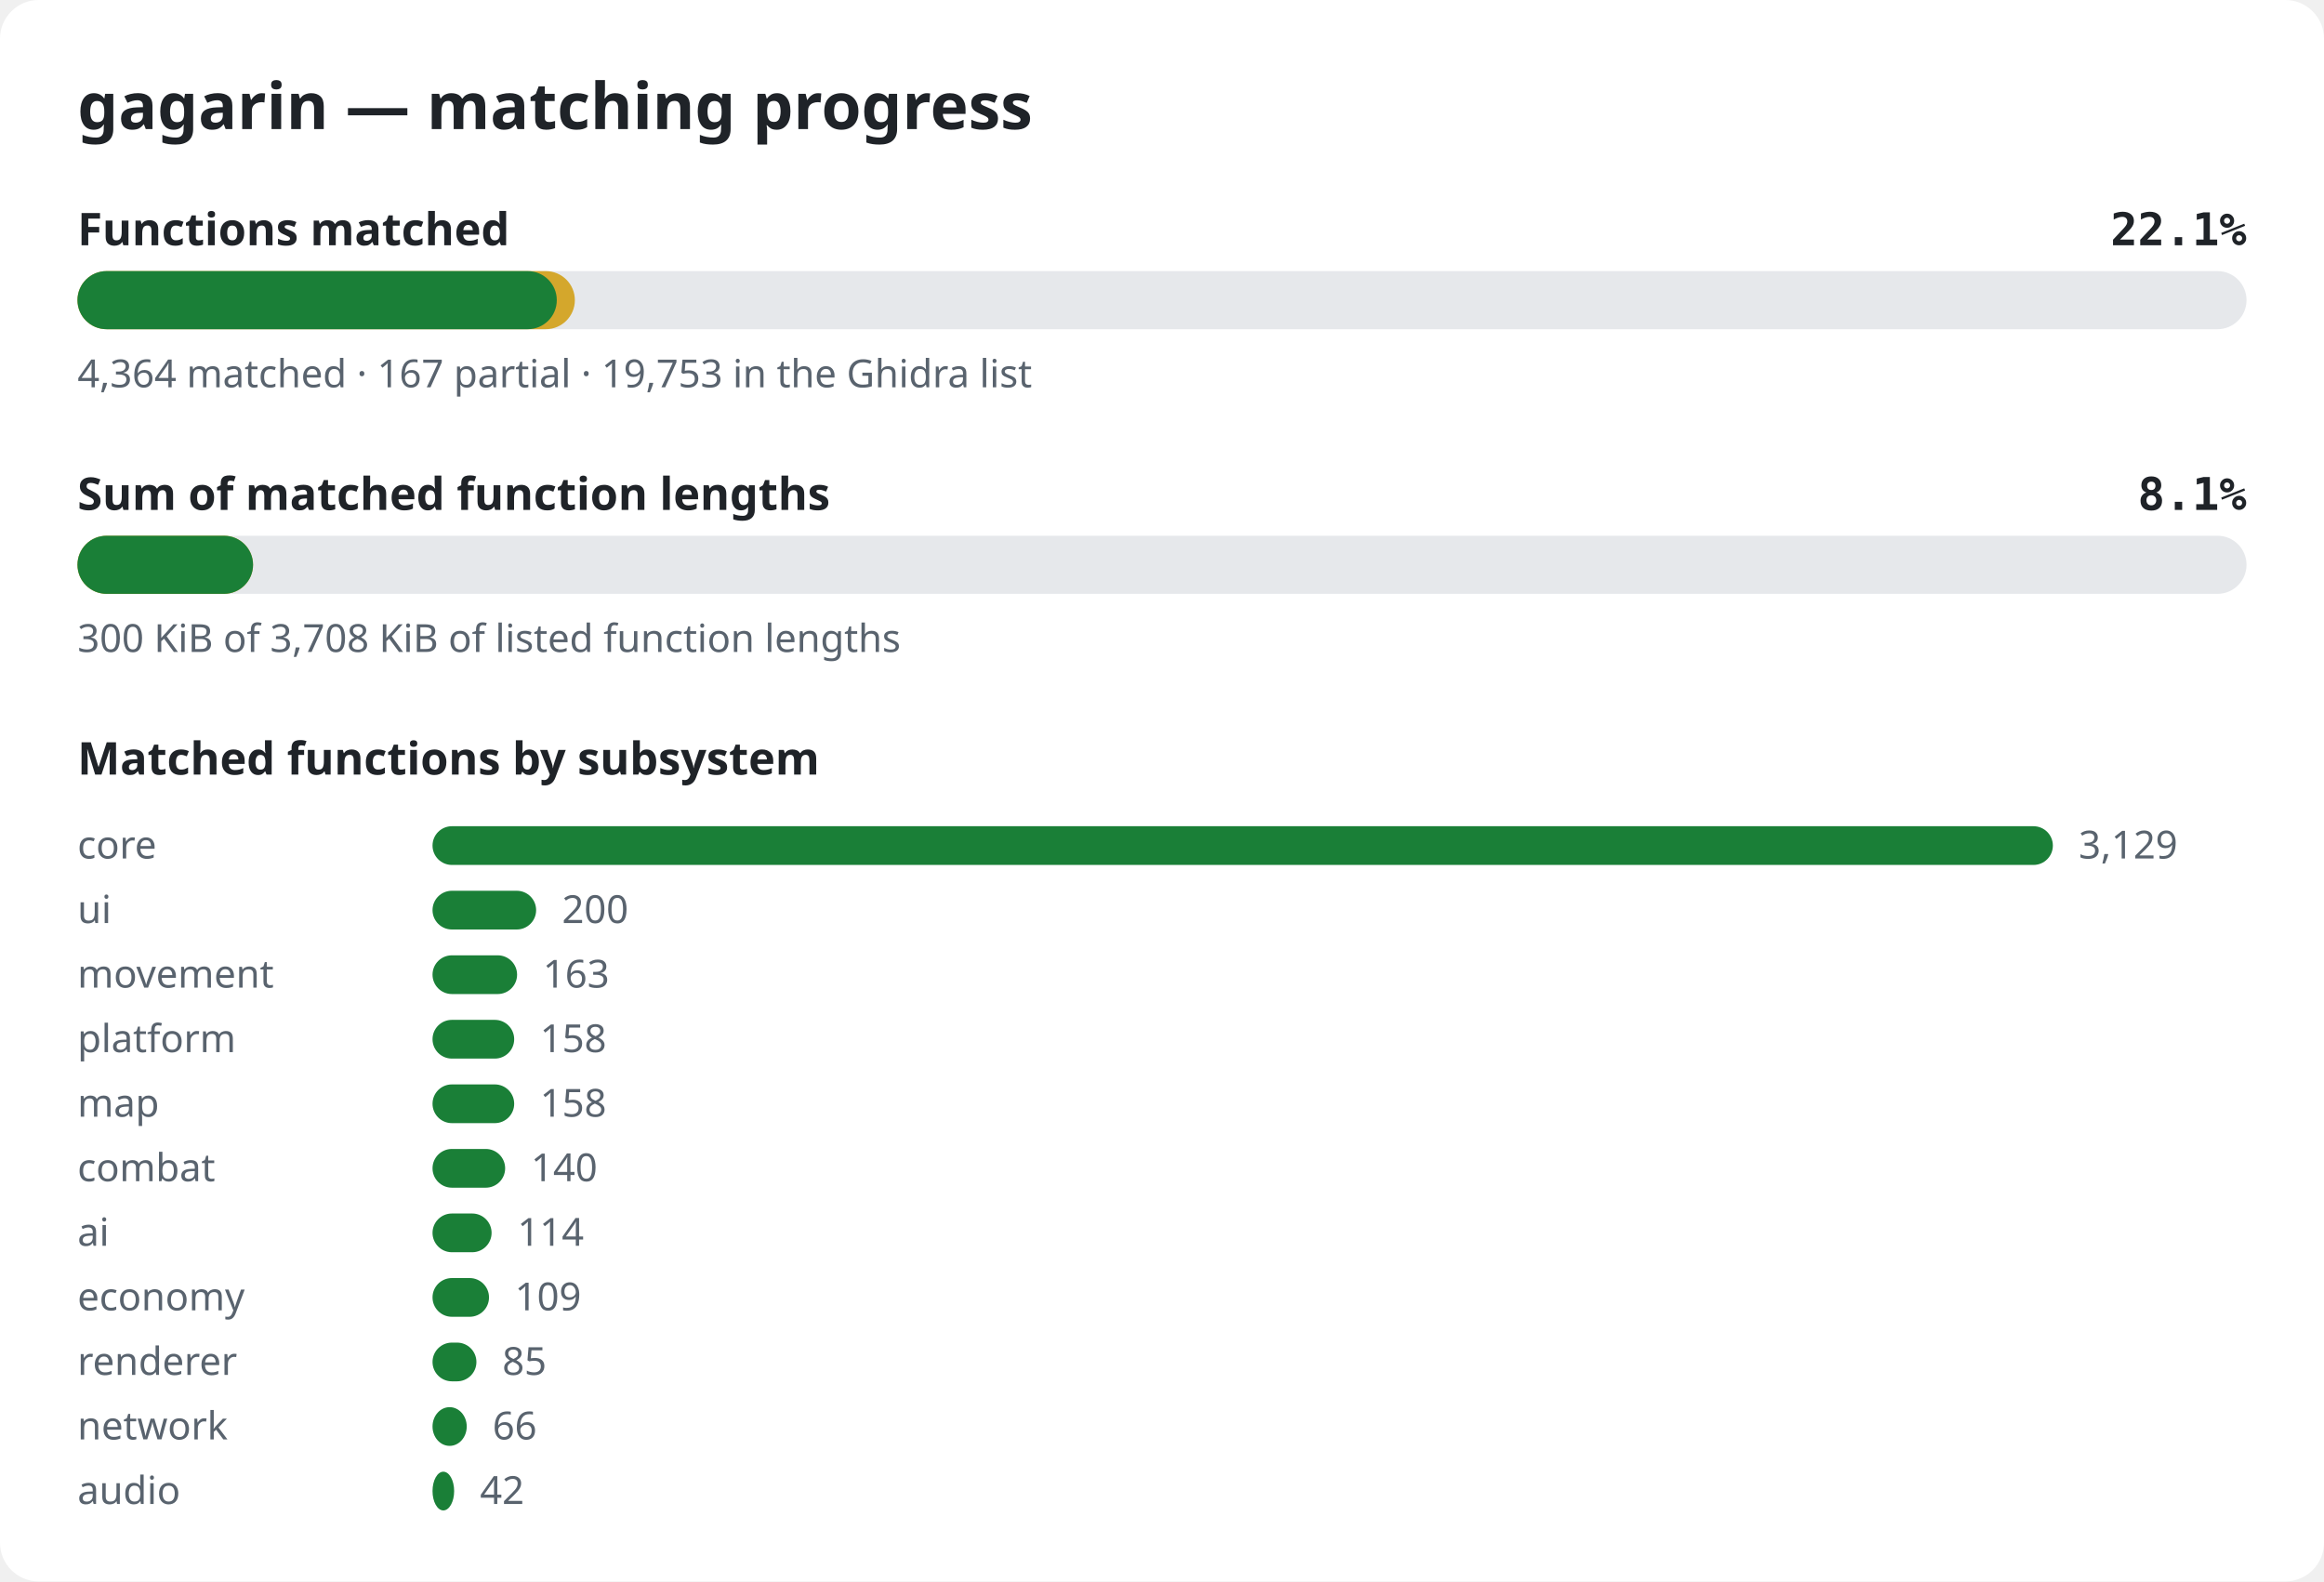
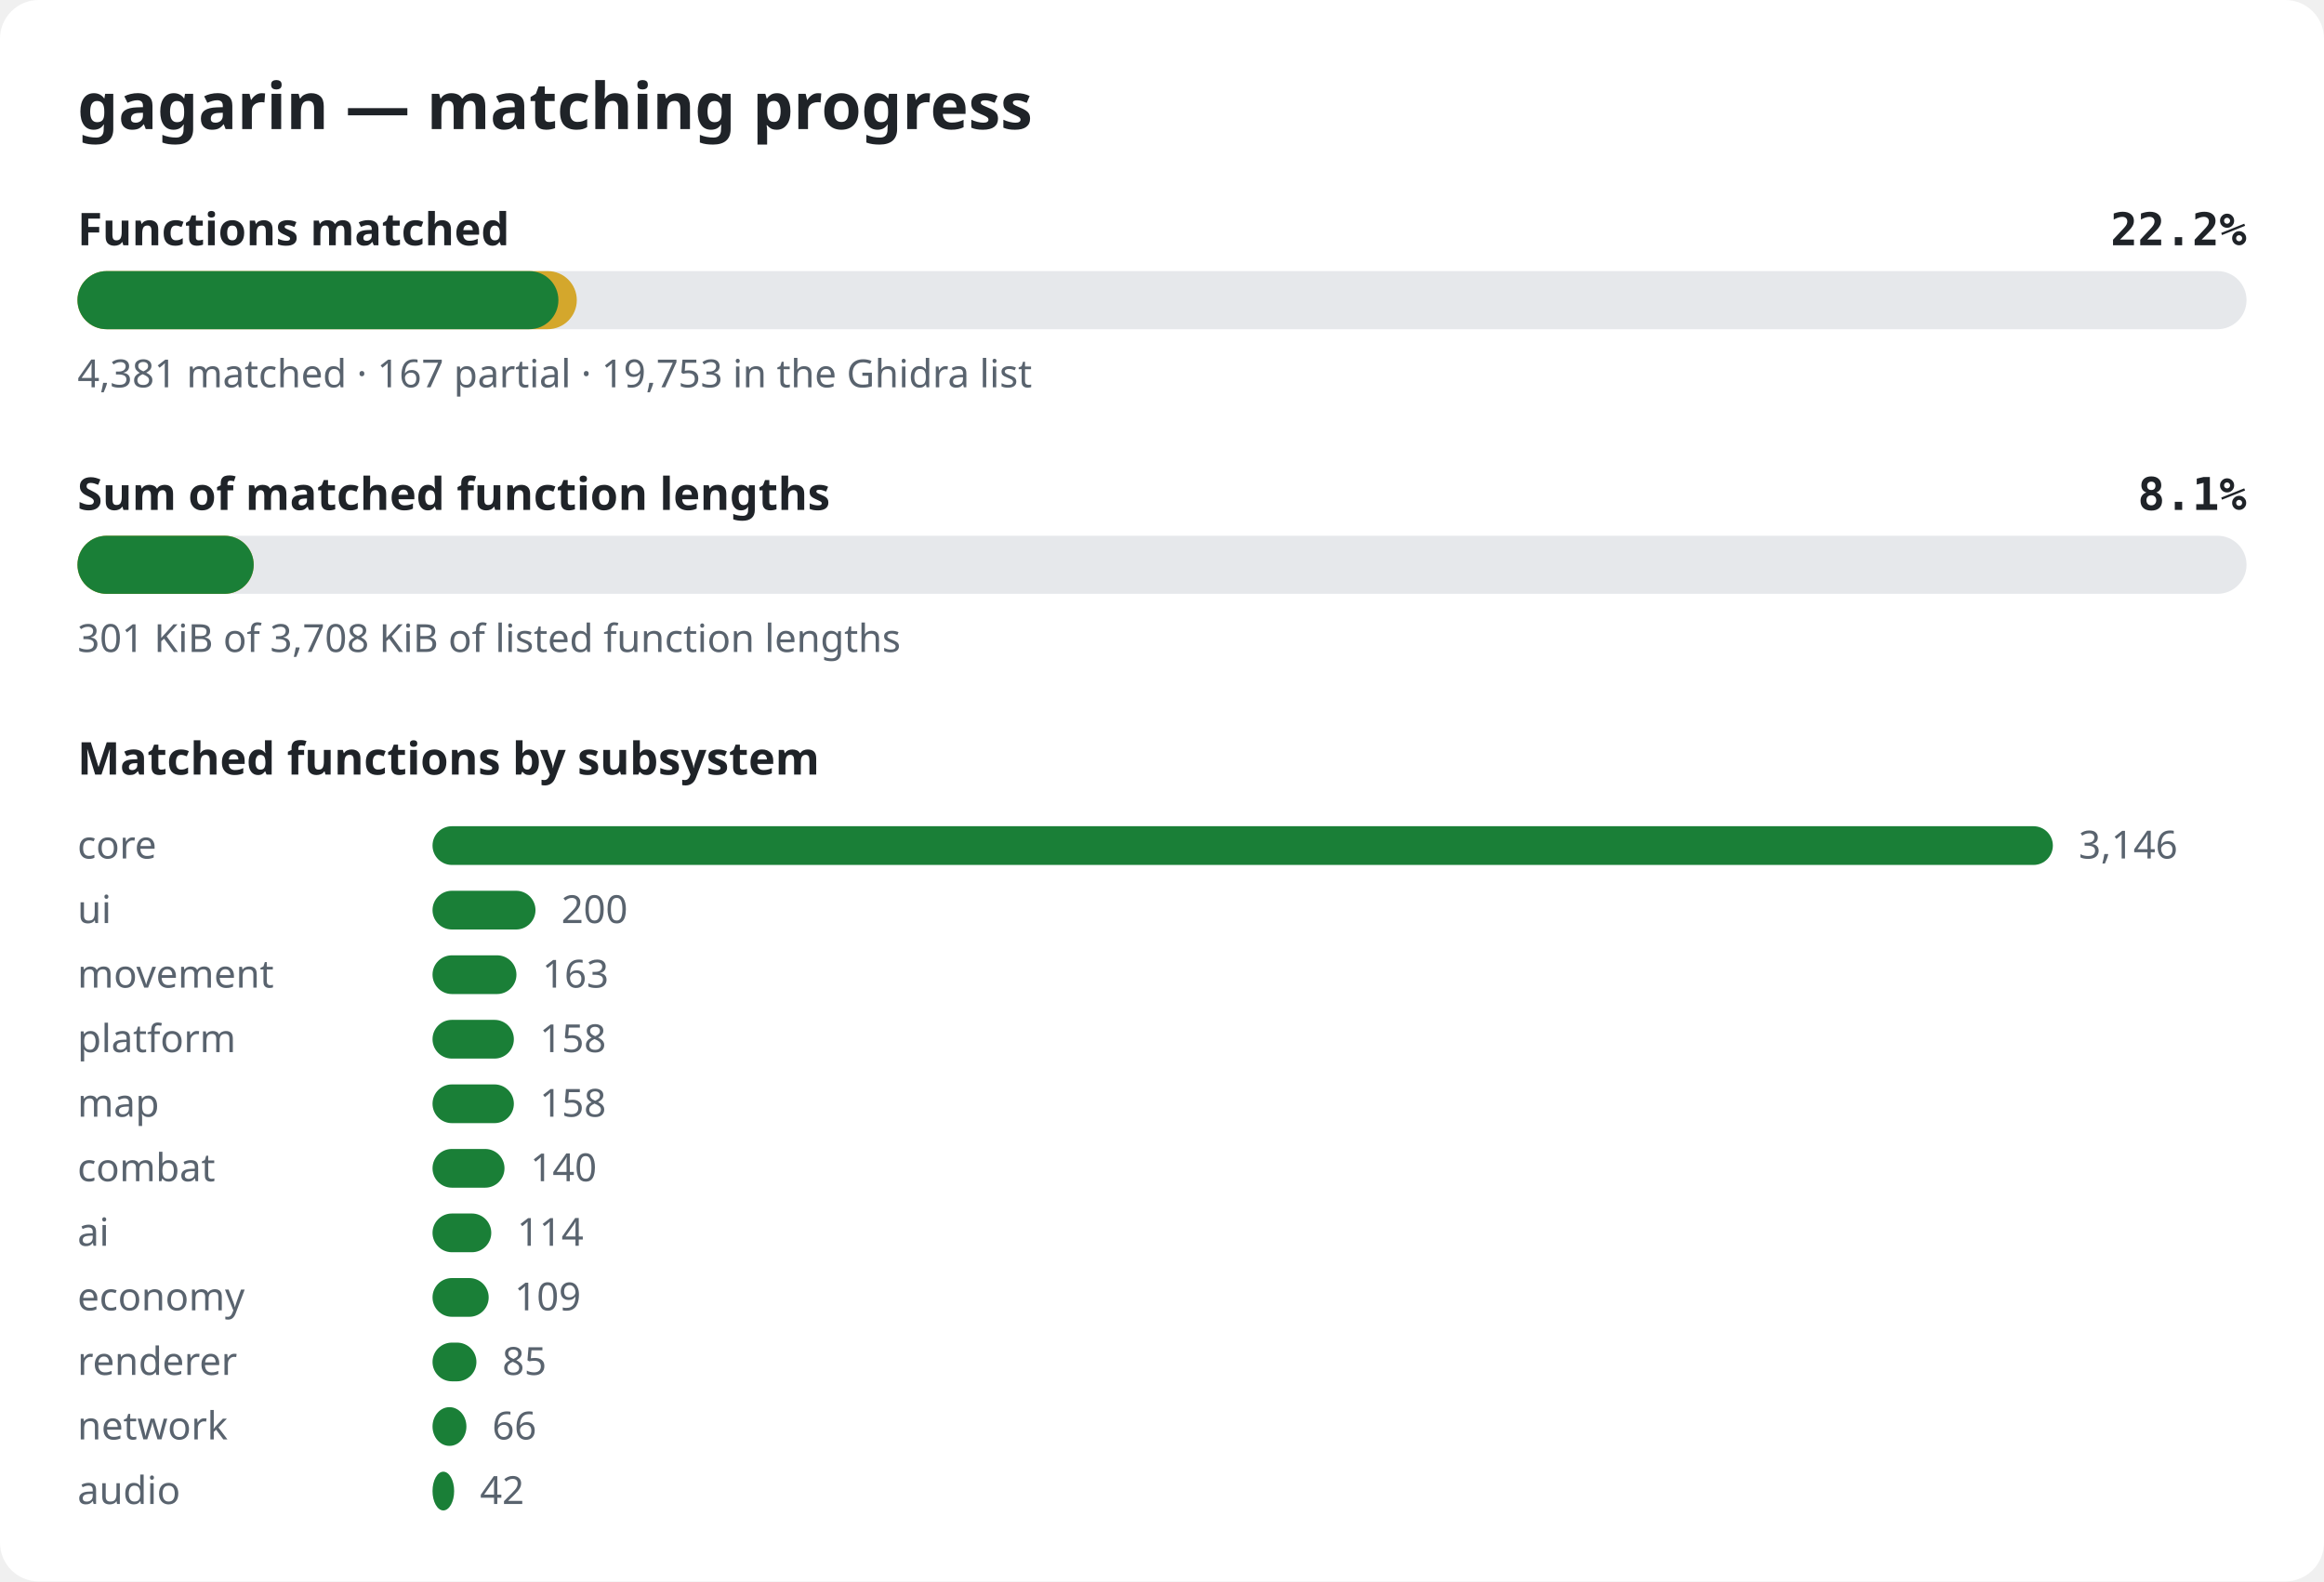
<svg xmlns="http://www.w3.org/2000/svg" width="720" height="490" viewBox="0 0 720 490" role="img" aria-label="gagarin matching progress">
  <style>.bg{fill:#ffffff}.title{font:600 20px sans-serif;fill:#1f2328}.label{font:600 14px sans-serif;fill:#1f2328}.pct{font:600 14px monospace;fill:#1f2328}.note{font:12px sans-serif;fill:#59636e}.track{fill:#e6e8eb}.done{fill:#1a7f37}.partial{fill:#d4a72c}@media (prefers-color-scheme: dark){.bg{fill:#0d1117}.title,.label,.pct{fill:#e6edf3}.note{fill:#9198a1}.track{fill:#262c36}.done{fill:#3fb950}.partial{fill:#d29922}}</style>
  <rect width="720" height="490" rx="12" class="bg" />
  <text x="24" y="40" class="title">gagarin — matching progress</text>
  <text x="24" y="76" class="label">Functions matched</text>
-   <text x="696" y="76" class="pct" text-anchor="end">22.1%</text>
+   <text x="696" y="76" class="pct" text-anchor="end">22.2%</text>
  <rect x="24" y="84" width="672" height="18" rx="9" class="track" />
-   <rect x="24" y="84" width="154.1" height="18" rx="9" class="partial" />
-   <rect x="24" y="84" width="148.5" height="18" rx="9" class="done" />
-   <text x="24" y="120" class="note">4,364 matched · 167 partial · 19,753 in the Ghidra list</text>
+   <rect x="24" y="84" width="154.7" height="18" rx="9" class="partial" />
+   <rect x="24" y="84" width="149.0" height="18" rx="9" class="done" />
+   <text x="24" y="120" class="note">4,381 matched · 167 partial · 19,753 in the Ghidra list</text>
  <text x="24" y="158" class="label">Sum of matched function lengths</text>
  <text x="696" y="158" class="pct" text-anchor="end">8.1%</text>
  <rect x="24" y="166" width="672" height="18" rx="9" class="track" />
-   <rect x="24" y="166" width="54.4" height="18" rx="9" class="partial" />
-   <rect x="24" y="166" width="54.4" height="18" rx="9" class="done" />
-   <text x="24" y="202" class="note">300 KiB of 3,708 KiB of listed function lengths</text>
+   <rect x="24" y="166" width="54.6" height="18" rx="9" class="partial" />
+   <rect x="24" y="166" width="54.6" height="18" rx="9" class="done" />
+   <text x="24" y="202" class="note">301 KiB of 3,708 KiB of listed function lengths</text>
  <text x="24" y="240" class="label">Matched functions by subsystem</text>
  <text x="24" y="266" class="note">core</text>
  <rect x="134" y="256" width="502.0" height="12" rx="6" class="done" />
-   <text x="644.0" y="266" class="note">3,129</text>
+   <text x="644.0" y="266" class="note">3,146</text>
  <text x="24" y="286" class="note">ui</text>
-   <rect x="134" y="276" width="32.1" height="12" rx="6" class="done" />
-   <text x="174.1" y="286" class="note">200</text>
+   <rect x="134" y="276" width="31.9" height="12" rx="6" class="done" />
+   <text x="173.9" y="286" class="note">200</text>
  <text x="24" y="306" class="note">movement</text>
-   <rect x="134" y="296" width="26.2" height="12" rx="6" class="done" />
-   <text x="168.2" y="306" class="note">163</text>
+   <rect x="134" y="296" width="26.0" height="12" rx="6" class="done" />
+   <text x="168.0" y="306" class="note">163</text>
  <text x="24" y="326" class="note">platform</text>
-   <rect x="134" y="316" width="25.3" height="12" rx="6" class="done" />
-   <text x="167.3" y="326" class="note">158</text>
+   <rect x="134" y="316" width="25.2" height="12" rx="6" class="done" />
+   <text x="167.2" y="326" class="note">158</text>
  <text x="24" y="346" class="note">map</text>
-   <rect x="134" y="336" width="25.3" height="12" rx="6" class="done" />
-   <text x="167.3" y="346" class="note">158</text>
+   <rect x="134" y="336" width="25.2" height="12" rx="6" class="done" />
+   <text x="167.2" y="346" class="note">158</text>
  <text x="24" y="366" class="note">combat</text>
-   <rect x="134" y="356" width="22.5" height="12" rx="6" class="done" />
-   <text x="164.5" y="366" class="note">140</text>
+   <rect x="134" y="356" width="22.3" height="12" rx="6" class="done" />
+   <text x="164.3" y="366" class="note">140</text>
  <text x="24" y="386" class="note">ai</text>
-   <rect x="134" y="376" width="18.3" height="12" rx="6" class="done" />
-   <text x="160.3" y="386" class="note">114</text>
+   <rect x="134" y="376" width="18.2" height="12" rx="6" class="done" />
+   <text x="160.2" y="386" class="note">114</text>
  <text x="24" y="406" class="note">economy</text>
-   <rect x="134" y="396" width="17.5" height="12" rx="6" class="done" />
-   <text x="159.5" y="406" class="note">109</text>
+   <rect x="134" y="396" width="17.4" height="12" rx="6" class="done" />
+   <text x="159.4" y="406" class="note">109</text>
  <text x="24" y="426" class="note">renderer</text>
  <rect x="134" y="416" width="13.6" height="12" rx="6" class="done" />
  <text x="155.6" y="426" class="note">85</text>
  <text x="24" y="446" class="note">network</text>
-   <rect x="134" y="436" width="10.6" height="12" rx="6" class="done" />
-   <text x="152.6" y="446" class="note">66</text>
+   <rect x="134" y="436" width="10.5" height="12" rx="6" class="done" />
+   <text x="152.5" y="446" class="note">66</text>
  <text x="24" y="466" class="note">audio</text>
  <rect x="134" y="456" width="6.7" height="12" rx="6" class="done" />
  <text x="148.7" y="466" class="note">42</text>
</svg>
